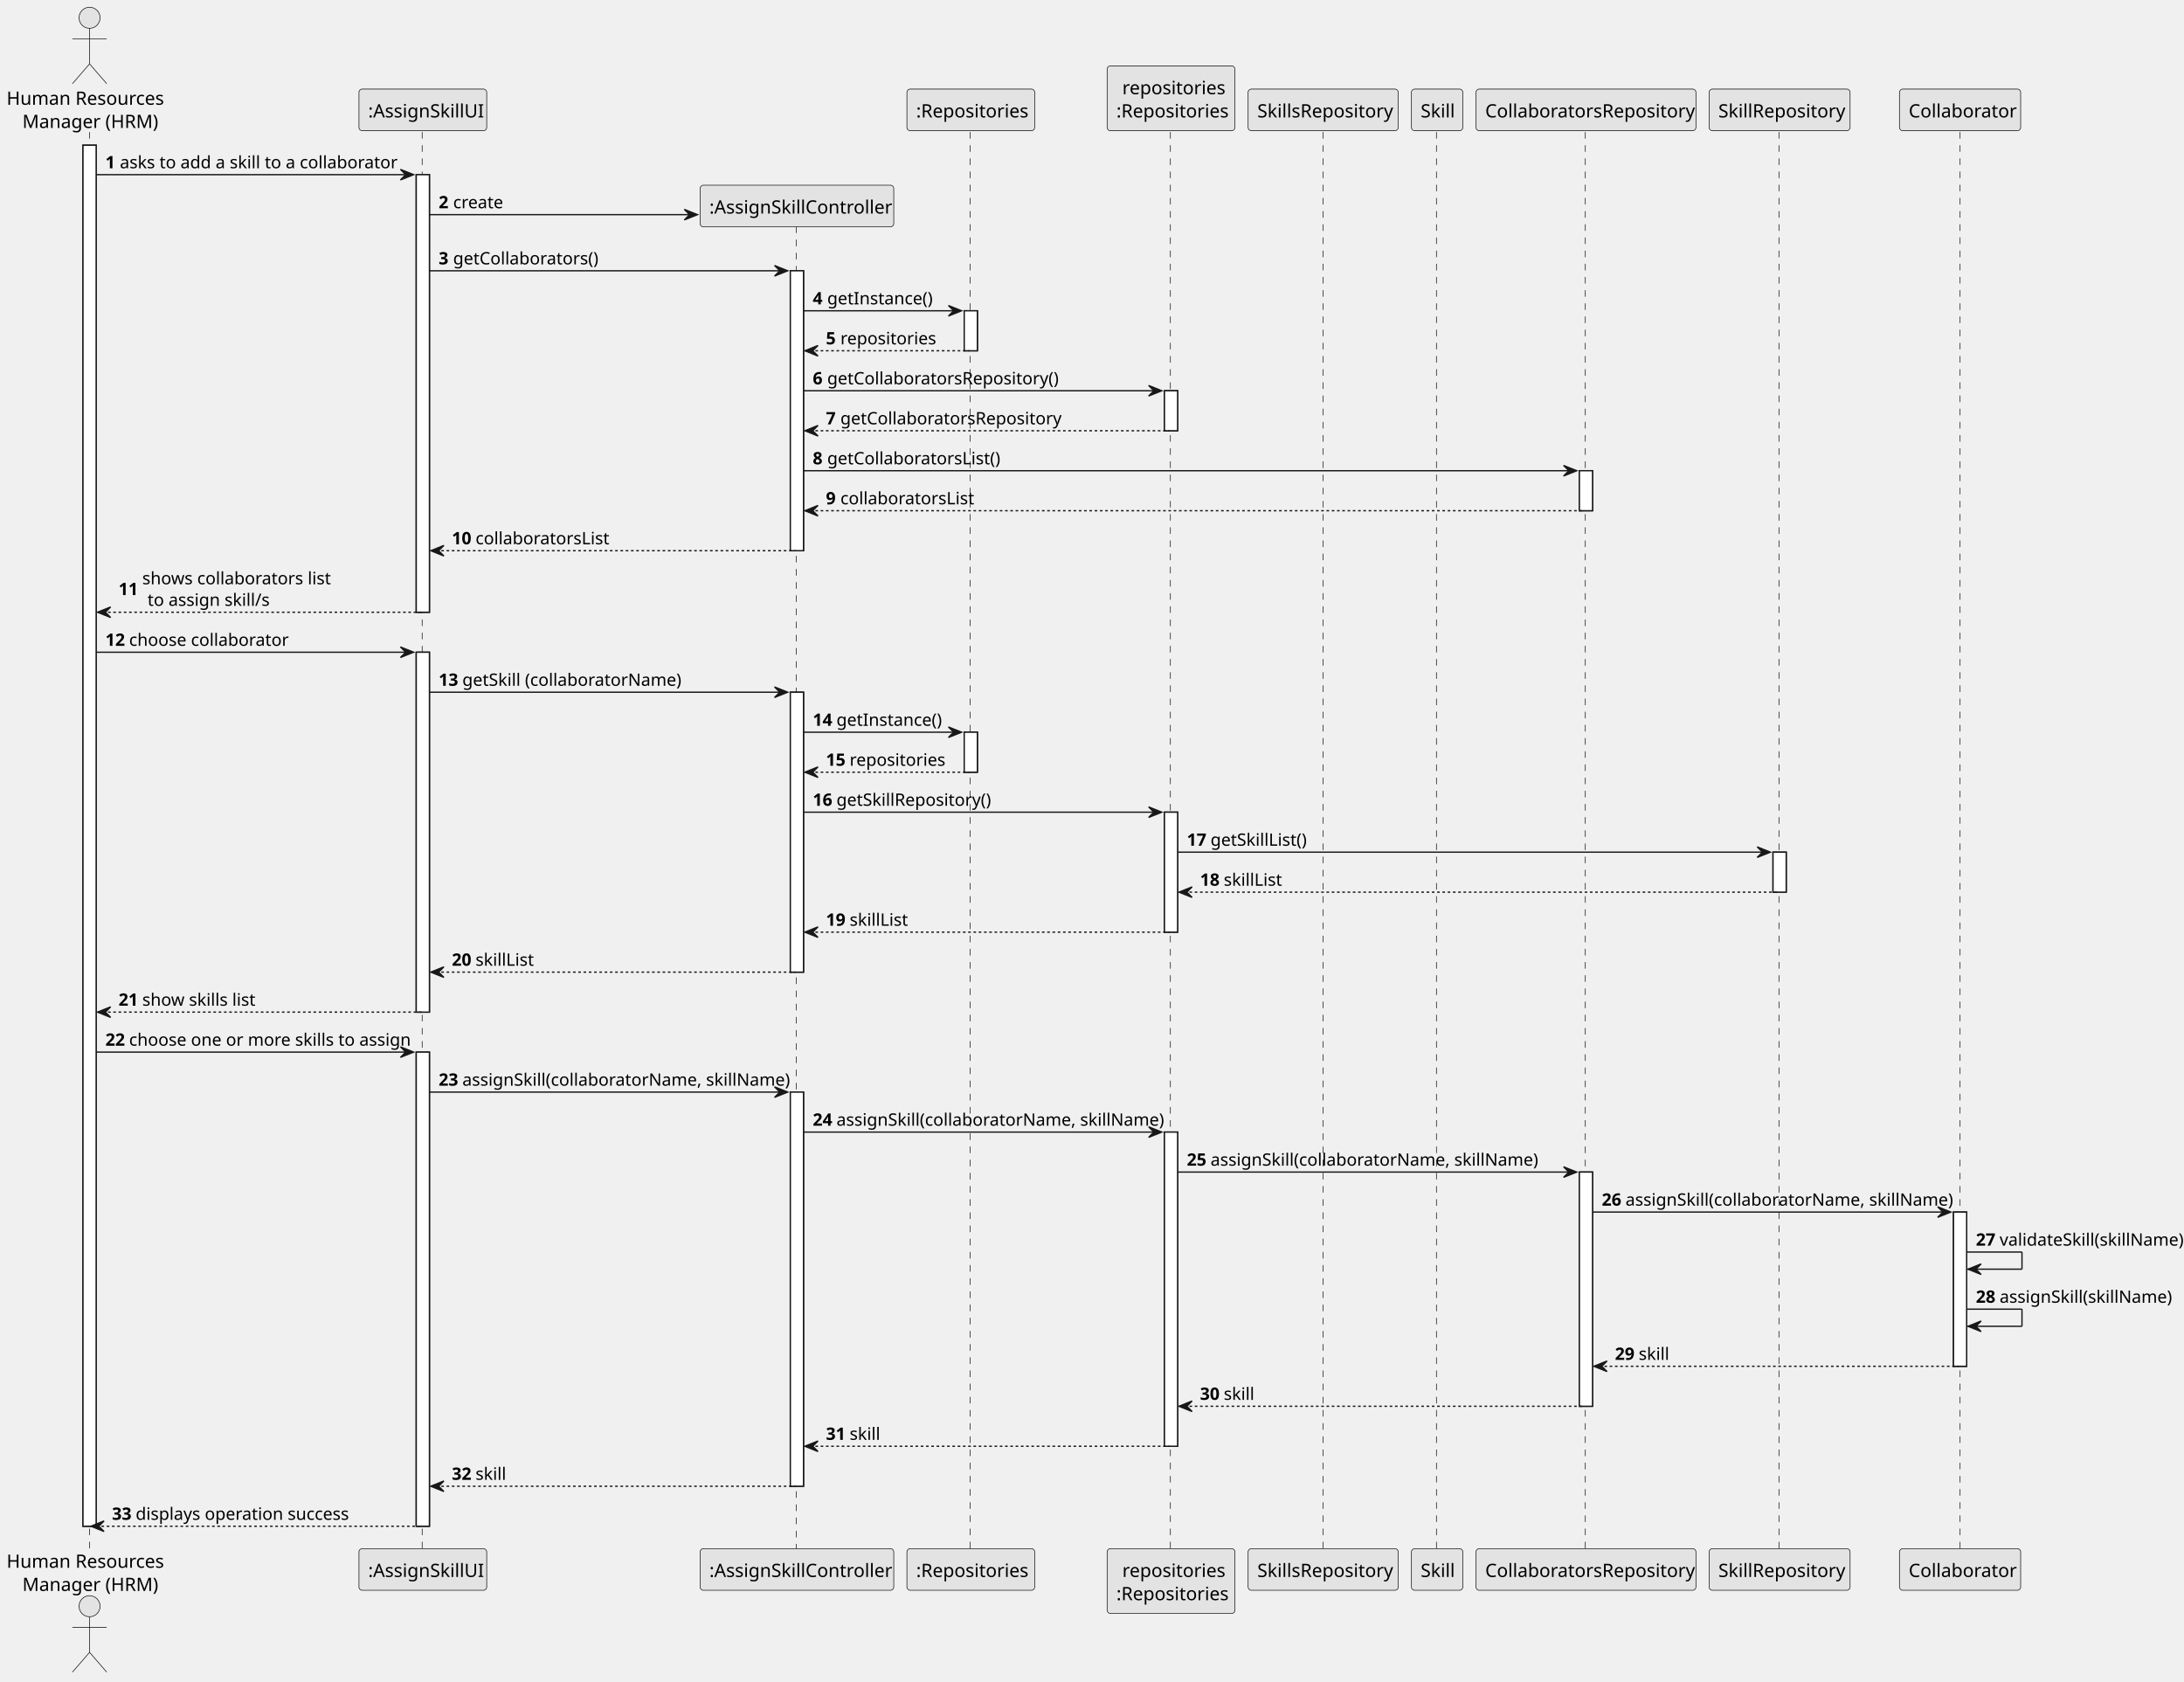
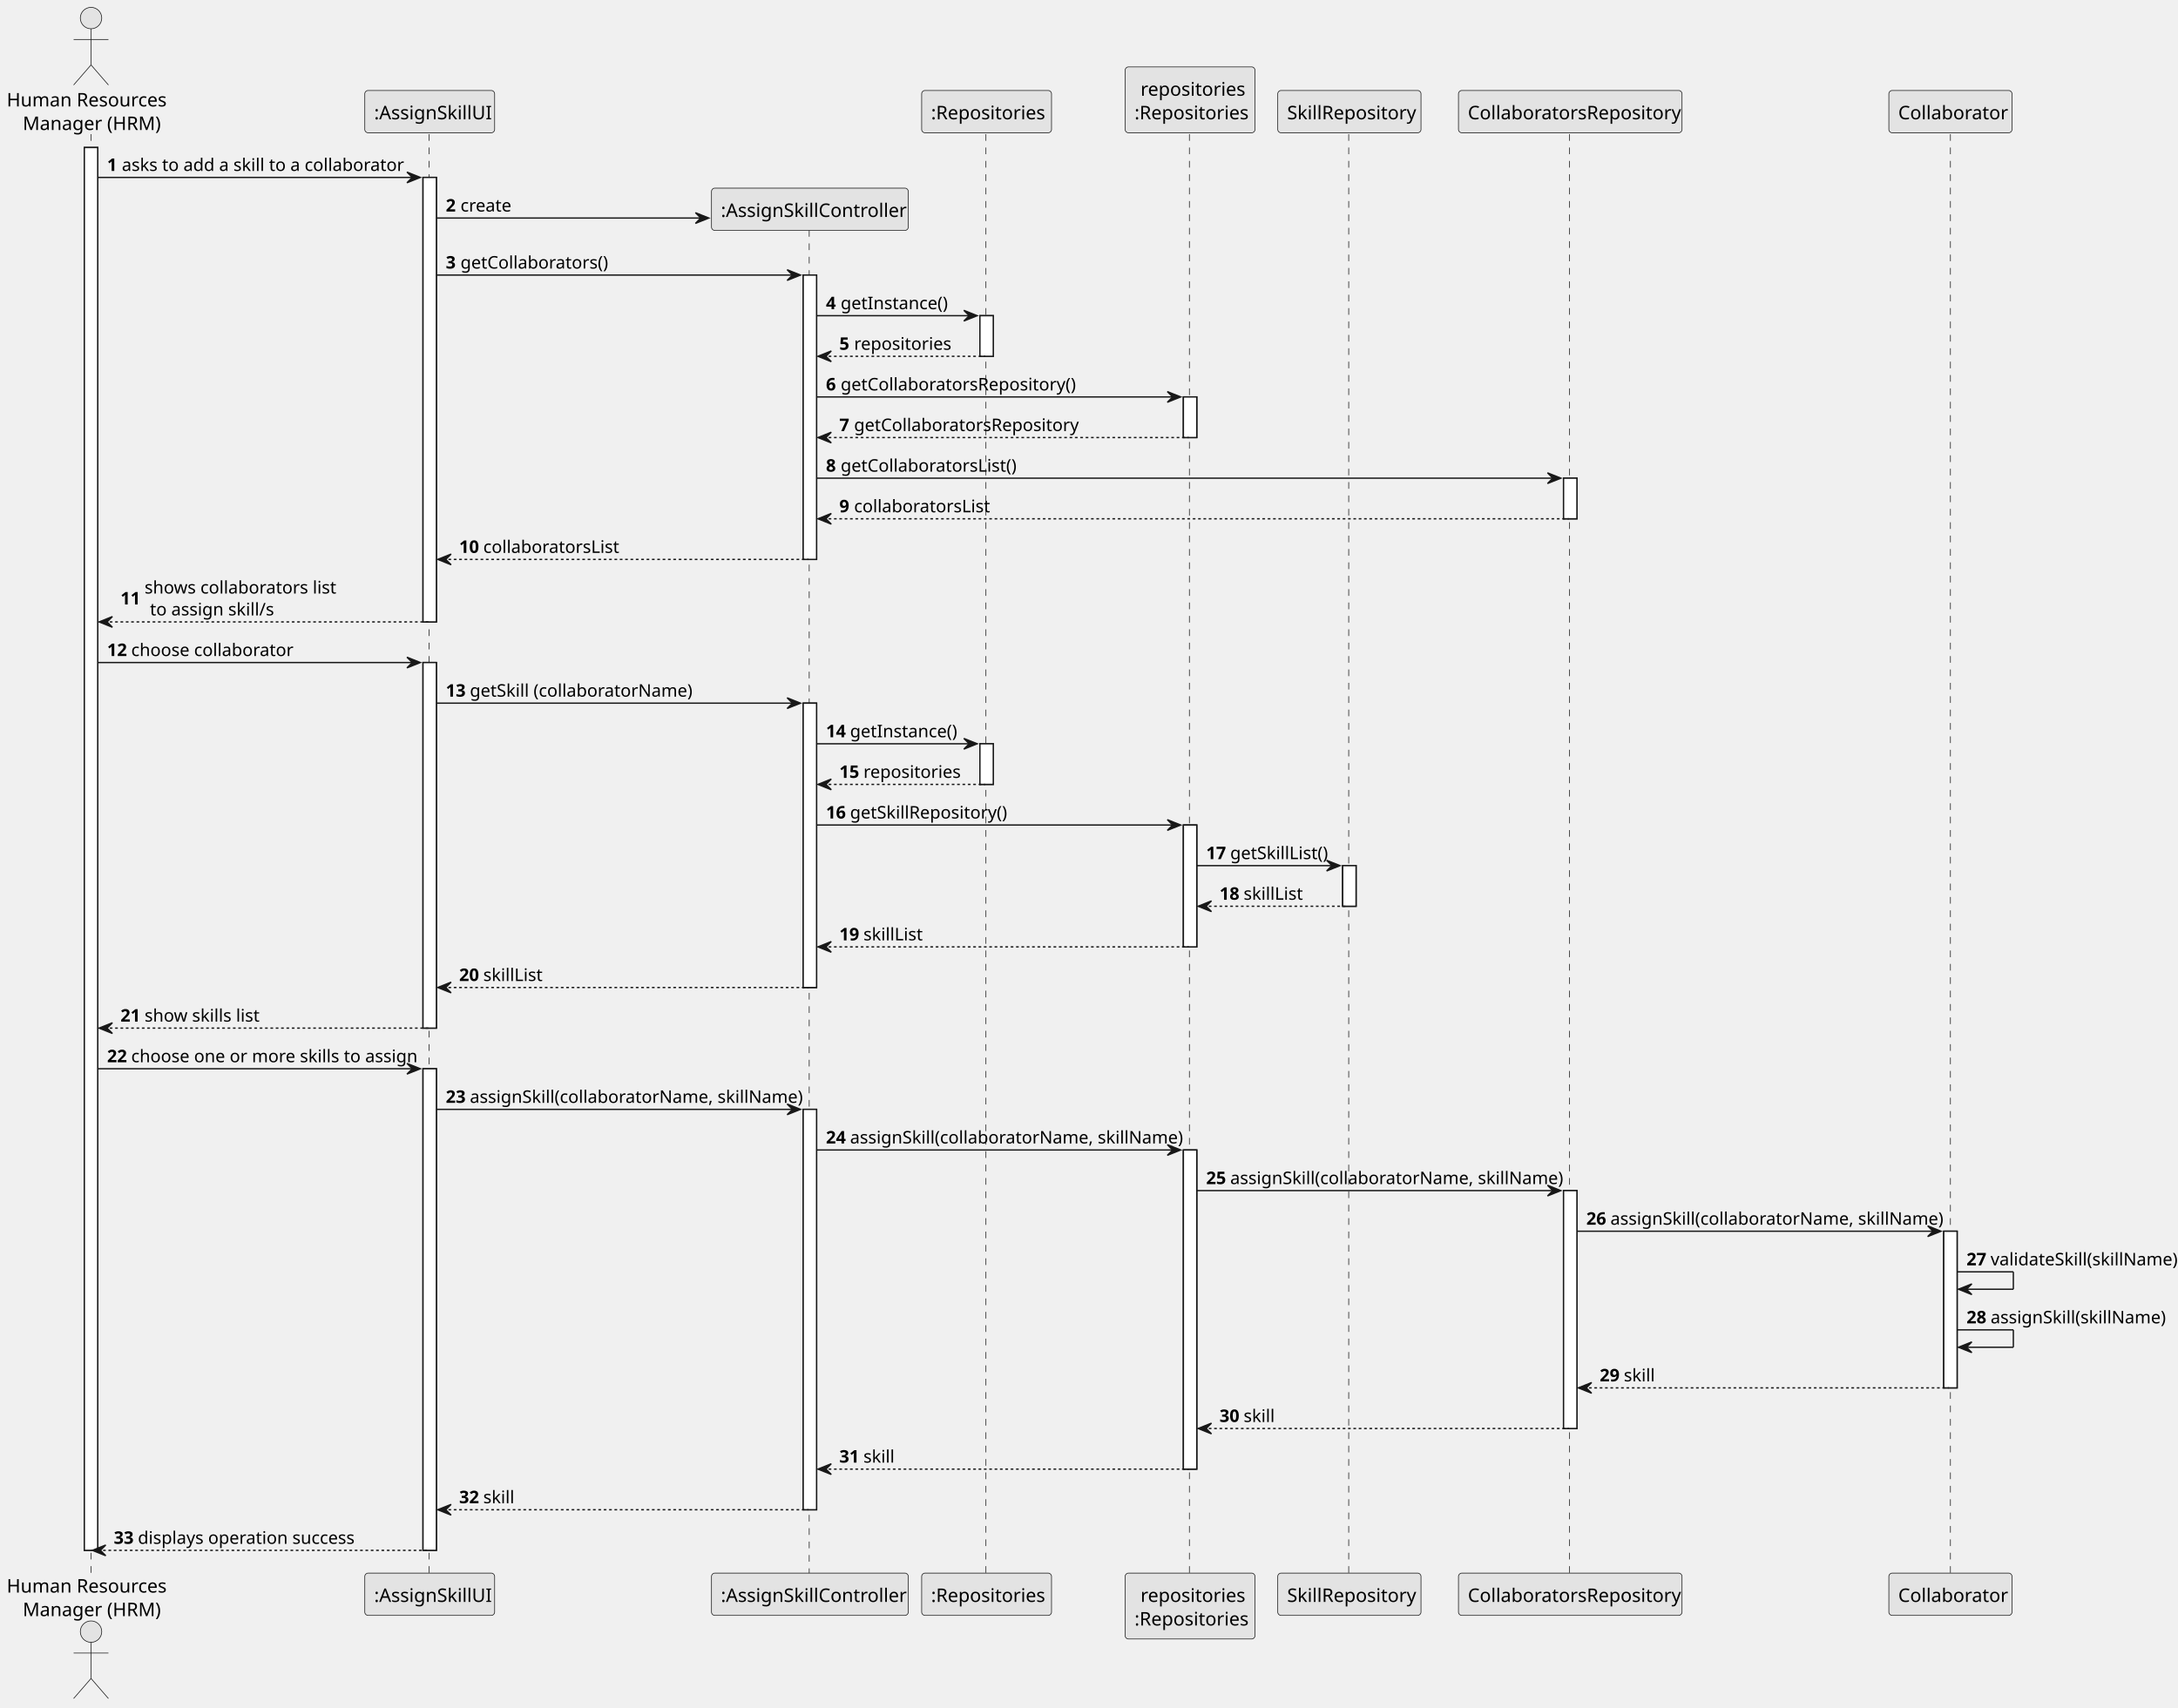
- <svg xmlns="http://www.w3.org/2000/svg" contentStyleType="text/css" height="1276px" preserveAspectRatio="none" style="width:1658px;height:1276px;background:#FFFFFF;" version="1.1" viewBox="0 0 1658 1276" width="1658px" zoomAndPan="magnify">
+ <svg xmlns="http://www.w3.org/2000/svg" contentStyleType="text/css" height="1276px" preserveAspectRatio="none" style="width:1627px;height:1276px;background:#FFFFFF;" version="1.1" viewBox="0 0 1627 1276" width="1627px" zoomAndPan="magnify">
  <defs />
  <g>
    <rect fill="#FFFFFF" height="1048.211" style="stroke:#181818;stroke-width:1.0;" width="10" x="63" y="110.219" />
    <rect fill="#FFFFFF" height="332.125" style="stroke:#181818;stroke-width:1.0;" width="10" x="316" y="132.57" />
    <rect fill="#FFFFFF" height="273.164" style="stroke:#181818;stroke-width:1.0;" width="10" x="316" y="495.047" />
    <rect fill="#FFFFFF" height="359.867" style="stroke:#181818;stroke-width:1.0;" width="10" x="316" y="798.562" />
    <rect fill="#FFFFFF" height="212.461" style="stroke:#181818;stroke-width:1.0;" width="10" x="600" y="205.531" />
    <rect fill="#FFFFFF" height="212.461" style="stroke:#181818;stroke-width:1.0;" width="10" x="600" y="525.398" />
    <rect fill="#FFFFFF" height="299.164" style="stroke:#181818;stroke-width:1.0;" width="10" x="600" y="828.914" />
    <rect fill="#FFFFFF" height="30.352" style="stroke:#181818;stroke-width:1.0;" width="10" x="732" y="235.883" />
    <rect fill="#FFFFFF" height="30.352" style="stroke:#181818;stroke-width:1.0;" width="10" x="732" y="555.75" />
    <rect fill="#FFFFFF" height="30.352" style="stroke:#181818;stroke-width:1.0;" width="10" x="884" y="296.586" />
    <rect fill="#FFFFFF" height="91.055" style="stroke:#181818;stroke-width:1.0;" width="10" x="884" y="616.453" />
    <rect fill="#FFFFFF" height="238.461" style="stroke:#181818;stroke-width:1.0;" width="10" x="884" y="859.266" />
-     <rect fill="#FFFFFF" height="30.352" style="stroke:#181818;stroke-width:1.0;" width="10" x="1199" y="357.289" />
-     <rect fill="#FFFFFF" height="177.758" style="stroke:#181818;stroke-width:1.0;" width="10" x="1199" y="889.617" />
-     <rect fill="#FFFFFF" height="30.352" style="stroke:#181818;stroke-width:1.0;" width="10" x="1346" y="646.805" />
-     <rect fill="#FFFFFF" height="117.055" style="stroke:#181818;stroke-width:1.0;" width="10" x="1483" y="919.969" />
+     <rect fill="#FFFFFF" height="30.352" style="stroke:#181818;stroke-width:1.0;" width="10" x="1003" y="646.805" />
+     <rect fill="#FFFFFF" height="30.352" style="stroke:#181818;stroke-width:1.0;" width="10" x="1168" y="357.289" />
+     <rect fill="#FFFFFF" height="177.758" style="stroke:#181818;stroke-width:1.0;" width="10" x="1168" y="889.617" />
+     <rect fill="#FFFFFF" height="117.055" style="stroke:#181818;stroke-width:1.0;" width="10" x="1452" y="919.969" />
    <line style="stroke:#181818;stroke-width:0.5;stroke-dasharray:5.0,5.0;" x1="68" x2="68" y1="100.219" y2="1176.43" />
    <line style="stroke:#181818;stroke-width:0.5;stroke-dasharray:5.0,5.0;" x1="320.5" x2="320.5" y1="100.219" y2="1176.43" />
    <line style="stroke:#181818;stroke-width:0.5;stroke-dasharray:5.0,5.0;" x1="604.5" x2="604.5" y1="171.875" y2="1176.43" />
    <line style="stroke:#181818;stroke-width:0.5;stroke-dasharray:5.0,5.0;" x1="736.5" x2="736.5" y1="100.219" y2="1176.43" />
    <line style="stroke:#181818;stroke-width:0.5;stroke-dasharray:5.0,5.0;" x1="888.5" x2="888.5" y1="100.219" y2="1176.43" />
-     <line style="stroke:#181818;stroke-width:0.5;stroke-dasharray:5.0,5.0;" x1="1004.5" x2="1004.5" y1="100.219" y2="1176.43" />
-     <line style="stroke:#181818;stroke-width:0.5;stroke-dasharray:5.0,5.0;" x1="1090.5" x2="1090.5" y1="100.219" y2="1176.43" />
-     <line style="stroke:#181818;stroke-width:0.5;stroke-dasharray:5.0,5.0;" x1="1203.5" x2="1203.5" y1="100.219" y2="1176.43" />
-     <line style="stroke:#181818;stroke-width:0.5;stroke-dasharray:5.0,5.0;" x1="1350.5" x2="1350.5" y1="100.219" y2="1176.43" />
-     <line style="stroke:#181818;stroke-width:0.5;stroke-dasharray:5.0,5.0;" x1="1488" x2="1488" y1="100.219" y2="1176.43" />
+     <line style="stroke:#181818;stroke-width:0.5;stroke-dasharray:5.0,5.0;" x1="1007.5" x2="1007.5" y1="100.219" y2="1176.43" />
+     <line style="stroke:#181818;stroke-width:0.5;stroke-dasharray:5.0,5.0;" x1="1172.5" x2="1172.5" y1="100.219" y2="1176.43" />
+     <line style="stroke:#181818;stroke-width:0.5;stroke-dasharray:5.0,5.0;" x1="1457" x2="1457" y1="100.219" y2="1176.43" />
    <text fill="#000000" font-family="sans-serif" font-size="14" lengthAdjust="spacing" textLength="116" x="5" y="79.533">Human Resources</text>
    <text fill="#000000" font-family="sans-serif" font-size="14" lengthAdjust="spacing" textLength="100" x="17" y="97.143">Manager (HRM)</text>
    <ellipse cx="68" cy="13.5" fill="#E3E3E3" rx="8" ry="8" style="stroke:#181818;stroke-width:0.5;" />
    <path d="M68,21.5 L68,48.5 M55,29.5 L81,29.5 M68,48.5 L55,63.5 M68,48.5 L81,63.5 " fill="none" style="stroke:#181818;stroke-width:0.5;" />
    <text fill="#000000" font-family="sans-serif" font-size="14" lengthAdjust="spacing" textLength="116" x="5" y="1189.963">Human Resources</text>
    <text fill="#000000" font-family="sans-serif" font-size="14" lengthAdjust="spacing" textLength="100" x="17" y="1207.572">Manager (HRM)</text>
    <ellipse cx="68" cy="1219.148" fill="#E3E3E3" rx="8" ry="8" style="stroke:#181818;stroke-width:0.5;" />
    <path d="M68,1227.148 L68,1254.148 M55,1235.148 L81,1235.148 M68,1254.148 L55,1269.148 M68,1254.148 L81,1269.148 " fill="none" style="stroke:#181818;stroke-width:0.5;" />
    <rect fill="#E3E3E3" height="31.609" rx="2.5" ry="2.5" style="stroke:#181818;stroke-width:0.5;" width="97" x="272.5" y="67.609" />
    <text fill="#000000" font-family="sans-serif" font-size="14" lengthAdjust="spacing" textLength="83" x="279.5" y="89.143">:AssignSkillUI</text>
    <rect fill="#E3E3E3" height="31.609" rx="2.5" ry="2.5" style="stroke:#181818;stroke-width:0.5;" width="97" x="272.5" y="1175.43" />
    <text fill="#000000" font-family="sans-serif" font-size="14" lengthAdjust="spacing" textLength="83" x="279.5" y="1196.963">:AssignSkillUI</text>
    <rect fill="#E3E3E3" height="31.609" rx="2.5" ry="2.5" style="stroke:#181818;stroke-width:0.5;" width="147" x="531.5" y="1175.43" />
    <text fill="#000000" font-family="sans-serif" font-size="14" lengthAdjust="spacing" textLength="133" x="538.5" y="1196.963">:AssignSkillController</text>
    <rect fill="#E3E3E3" height="31.609" rx="2.5" ry="2.5" style="stroke:#181818;stroke-width:0.5;" width="97" x="688.5" y="67.609" />
    <text fill="#000000" font-family="sans-serif" font-size="14" lengthAdjust="spacing" textLength="83" x="695.5" y="89.143">:Repositories</text>
    <rect fill="#E3E3E3" height="31.609" rx="2.5" ry="2.5" style="stroke:#181818;stroke-width:0.5;" width="97" x="688.5" y="1175.43" />
    <text fill="#000000" font-family="sans-serif" font-size="14" lengthAdjust="spacing" textLength="83" x="695.5" y="1196.963">:Repositories</text>
    <rect fill="#E3E3E3" height="49.219" rx="2.5" ry="2.5" style="stroke:#181818;stroke-width:0.5;" width="97" x="840.5" y="50" />
    <text fill="#000000" font-family="sans-serif" font-size="14" lengthAdjust="spacing" textLength="74" x="852" y="71.533">repositories</text>
    <text fill="#000000" font-family="sans-serif" font-size="14" lengthAdjust="spacing" textLength="83" x="847.5" y="89.143">:Repositories</text>
    <rect fill="#E3E3E3" height="49.219" rx="2.5" ry="2.5" style="stroke:#181818;stroke-width:0.5;" width="97" x="840.5" y="1175.43" />
    <text fill="#000000" font-family="sans-serif" font-size="14" lengthAdjust="spacing" textLength="74" x="852" y="1196.963">repositories</text>
    <text fill="#000000" font-family="sans-serif" font-size="14" lengthAdjust="spacing" textLength="83" x="847.5" y="1214.572">:Repositories</text>
-     <rect fill="#E3E3E3" height="31.609" rx="2.5" ry="2.5" style="stroke:#181818;stroke-width:0.5;" width="114" x="947.5" y="67.609" />
-     <text fill="#000000" font-family="sans-serif" font-size="14" lengthAdjust="spacing" textLength="100" x="954.5" y="89.143">SkillsRepository</text>
-     <rect fill="#E3E3E3" height="31.609" rx="2.5" ry="2.5" style="stroke:#181818;stroke-width:0.5;" width="114" x="947.5" y="1175.43" />
-     <text fill="#000000" font-family="sans-serif" font-size="14" lengthAdjust="spacing" textLength="100" x="954.5" y="1196.963">SkillsRepository</text>
-     <rect fill="#E3E3E3" height="31.609" rx="2.5" ry="2.5" style="stroke:#181818;stroke-width:0.5;" width="39" x="1071.5" y="67.609" />
-     <text fill="#000000" font-family="sans-serif" font-size="14" lengthAdjust="spacing" textLength="25" x="1078.5" y="89.143">Skill</text>
-     <rect fill="#E3E3E3" height="31.609" rx="2.5" ry="2.5" style="stroke:#181818;stroke-width:0.5;" width="39" x="1071.5" y="1175.43" />
-     <text fill="#000000" font-family="sans-serif" font-size="14" lengthAdjust="spacing" textLength="25" x="1078.5" y="1196.963">Skill</text>
-     <rect fill="#E3E3E3" height="31.609" rx="2.5" ry="2.5" style="stroke:#181818;stroke-width:0.5;" width="167" x="1120.5" y="67.609" />
-     <text fill="#000000" font-family="sans-serif" font-size="14" lengthAdjust="spacing" textLength="153" x="1127.5" y="89.143">CollaboratorsRepository</text>
-     <rect fill="#E3E3E3" height="31.609" rx="2.5" ry="2.5" style="stroke:#181818;stroke-width:0.5;" width="167" x="1120.5" y="1175.43" />
-     <text fill="#000000" font-family="sans-serif" font-size="14" lengthAdjust="spacing" textLength="153" x="1127.5" y="1196.963">CollaboratorsRepository</text>
-     <rect fill="#E3E3E3" height="31.609" rx="2.5" ry="2.5" style="stroke:#181818;stroke-width:0.5;" width="107" x="1297.5" y="67.609" />
-     <text fill="#000000" font-family="sans-serif" font-size="14" lengthAdjust="spacing" textLength="93" x="1304.5" y="89.143">SkillRepository</text>
-     <rect fill="#E3E3E3" height="31.609" rx="2.5" ry="2.5" style="stroke:#181818;stroke-width:0.5;" width="107" x="1297.5" y="1175.43" />
-     <text fill="#000000" font-family="sans-serif" font-size="14" lengthAdjust="spacing" textLength="93" x="1304.5" y="1196.963">SkillRepository</text>
-     <rect fill="#E3E3E3" height="31.609" rx="2.5" ry="2.5" style="stroke:#181818;stroke-width:0.5;" width="92" x="1442" y="67.609" />
-     <text fill="#000000" font-family="sans-serif" font-size="14" lengthAdjust="spacing" textLength="78" x="1449" y="89.143">Collaborator</text>
-     <rect fill="#E3E3E3" height="31.609" rx="2.5" ry="2.5" style="stroke:#181818;stroke-width:0.5;" width="92" x="1442" y="1175.43" />
-     <text fill="#000000" font-family="sans-serif" font-size="14" lengthAdjust="spacing" textLength="78" x="1449" y="1196.963">Collaborator</text>
+     <rect fill="#E3E3E3" height="31.609" rx="2.5" ry="2.5" style="stroke:#181818;stroke-width:0.5;" width="107" x="954.5" y="67.609" />
+     <text fill="#000000" font-family="sans-serif" font-size="14" lengthAdjust="spacing" textLength="93" x="961.5" y="89.143">SkillRepository</text>
+     <rect fill="#E3E3E3" height="31.609" rx="2.5" ry="2.5" style="stroke:#181818;stroke-width:0.5;" width="107" x="954.5" y="1175.43" />
+     <text fill="#000000" font-family="sans-serif" font-size="14" lengthAdjust="spacing" textLength="93" x="961.5" y="1196.963">SkillRepository</text>
+     <rect fill="#E3E3E3" height="31.609" rx="2.5" ry="2.5" style="stroke:#181818;stroke-width:0.5;" width="167" x="1089.5" y="67.609" />
+     <text fill="#000000" font-family="sans-serif" font-size="14" lengthAdjust="spacing" textLength="153" x="1096.5" y="89.143">CollaboratorsRepository</text>
+     <rect fill="#E3E3E3" height="31.609" rx="2.5" ry="2.5" style="stroke:#181818;stroke-width:0.5;" width="167" x="1089.5" y="1175.43" />
+     <text fill="#000000" font-family="sans-serif" font-size="14" lengthAdjust="spacing" textLength="153" x="1096.5" y="1196.963">CollaboratorsRepository</text>
+     <rect fill="#E3E3E3" height="31.609" rx="2.5" ry="2.5" style="stroke:#181818;stroke-width:0.5;" width="92" x="1411" y="67.609" />
+     <text fill="#000000" font-family="sans-serif" font-size="14" lengthAdjust="spacing" textLength="78" x="1418" y="89.143">Collaborator</text>
+     <rect fill="#E3E3E3" height="31.609" rx="2.5" ry="2.5" style="stroke:#181818;stroke-width:0.5;" width="92" x="1411" y="1175.43" />
+     <text fill="#000000" font-family="sans-serif" font-size="14" lengthAdjust="spacing" textLength="78" x="1418" y="1196.963">Collaborator</text>
    <rect fill="#FFFFFF" height="1048.211" style="stroke:#181818;stroke-width:1.0;" width="10" x="63" y="110.219" />
    <rect fill="#FFFFFF" height="332.125" style="stroke:#181818;stroke-width:1.0;" width="10" x="316" y="132.57" />
    <rect fill="#FFFFFF" height="273.164" style="stroke:#181818;stroke-width:1.0;" width="10" x="316" y="495.047" />
    <rect fill="#FFFFFF" height="359.867" style="stroke:#181818;stroke-width:1.0;" width="10" x="316" y="798.562" />
    <rect fill="#FFFFFF" height="212.461" style="stroke:#181818;stroke-width:1.0;" width="10" x="600" y="205.531" />
    <rect fill="#FFFFFF" height="212.461" style="stroke:#181818;stroke-width:1.0;" width="10" x="600" y="525.398" />
    <rect fill="#FFFFFF" height="299.164" style="stroke:#181818;stroke-width:1.0;" width="10" x="600" y="828.914" />
    <rect fill="#FFFFFF" height="30.352" style="stroke:#181818;stroke-width:1.0;" width="10" x="732" y="235.883" />
    <rect fill="#FFFFFF" height="30.352" style="stroke:#181818;stroke-width:1.0;" width="10" x="732" y="555.75" />
    <rect fill="#FFFFFF" height="30.352" style="stroke:#181818;stroke-width:1.0;" width="10" x="884" y="296.586" />
    <rect fill="#FFFFFF" height="91.055" style="stroke:#181818;stroke-width:1.0;" width="10" x="884" y="616.453" />
    <rect fill="#FFFFFF" height="238.461" style="stroke:#181818;stroke-width:1.0;" width="10" x="884" y="859.266" />
-     <rect fill="#FFFFFF" height="30.352" style="stroke:#181818;stroke-width:1.0;" width="10" x="1199" y="357.289" />
-     <rect fill="#FFFFFF" height="177.758" style="stroke:#181818;stroke-width:1.0;" width="10" x="1199" y="889.617" />
-     <rect fill="#FFFFFF" height="30.352" style="stroke:#181818;stroke-width:1.0;" width="10" x="1346" y="646.805" />
-     <rect fill="#FFFFFF" height="117.055" style="stroke:#181818;stroke-width:1.0;" width="10" x="1483" y="919.969" />
+     <rect fill="#FFFFFF" height="30.352" style="stroke:#181818;stroke-width:1.0;" width="10" x="1003" y="646.805" />
+     <rect fill="#FFFFFF" height="30.352" style="stroke:#181818;stroke-width:1.0;" width="10" x="1168" y="357.289" />
+     <rect fill="#FFFFFF" height="177.758" style="stroke:#181818;stroke-width:1.0;" width="10" x="1168" y="889.617" />
+     <rect fill="#FFFFFF" height="117.055" style="stroke:#181818;stroke-width:1.0;" width="10" x="1452" y="919.969" />
    <polygon fill="#181818" points="304,128.57,314,132.57,304,136.57,308,132.57" style="stroke:#181818;stroke-width:1.0;" />
    <line style="stroke:#181818;stroke-width:1.0;" x1="73" x2="310" y1="132.57" y2="132.57" />
    <text fill="#000000" font-family="sans-serif" font-size="13" font-weight="bold" lengthAdjust="spacing" textLength="7" x="80" y="127.714">1</text>
    <text fill="#000000" font-family="sans-serif" font-size="13" lengthAdjust="spacing" textLength="203" x="91" y="127.714">asks to add a skill to a collaborator</text>
    <polygon fill="#181818" points="519.5,158.922,529.5,162.922,519.5,166.922,523.5,162.922" style="stroke:#181818;stroke-width:1.0;" />
    <line style="stroke:#181818;stroke-width:1.0;" x1="326" x2="525.5" y1="162.922" y2="162.922" />
    <text fill="#000000" font-family="sans-serif" font-size="13" font-weight="bold" lengthAdjust="spacing" textLength="7" x="333" y="158.065">2</text>
    <text fill="#000000" font-family="sans-serif" font-size="13" lengthAdjust="spacing" textLength="36" x="344" y="158.065">create</text>
    <rect fill="#E3E3E3" height="31.609" rx="2.5" ry="2.5" style="stroke:#181818;stroke-width:0.5;" width="147" x="531.5" y="140.57" />
    <text fill="#000000" font-family="sans-serif" font-size="14" lengthAdjust="spacing" textLength="133" x="538.5" y="162.103">:AssignSkillController</text>
    <polygon fill="#181818" points="588,201.531,598,205.531,588,209.531,592,205.531" style="stroke:#181818;stroke-width:1.0;" />
    <line style="stroke:#181818;stroke-width:1.0;" x1="326" x2="594" y1="205.531" y2="205.531" />
    <text fill="#000000" font-family="sans-serif" font-size="13" font-weight="bold" lengthAdjust="spacing" textLength="7" x="333" y="200.675">3</text>
    <text fill="#000000" font-family="sans-serif" font-size="13" lengthAdjust="spacing" textLength="102" x="344" y="200.675">getCollaborators()</text>
    <polygon fill="#181818" points="720,231.883,730,235.883,720,239.883,724,235.883" style="stroke:#181818;stroke-width:1.0;" />
    <line style="stroke:#181818;stroke-width:1.0;" x1="610" x2="726" y1="235.883" y2="235.883" />
    <text fill="#000000" font-family="sans-serif" font-size="13" font-weight="bold" lengthAdjust="spacing" textLength="7" x="617" y="231.026">4</text>
    <text fill="#000000" font-family="sans-serif" font-size="13" lengthAdjust="spacing" textLength="75" x="628" y="231.026">getInstance()</text>
    <polygon fill="#181818" points="621,262.234,611,266.234,621,270.234,617,266.234" style="stroke:#181818;stroke-width:1.0;" />
    <line style="stroke:#181818;stroke-width:1.0;stroke-dasharray:2.0,2.0;" x1="615" x2="736" y1="266.234" y2="266.234" />
    <text fill="#000000" font-family="sans-serif" font-size="13" font-weight="bold" lengthAdjust="spacing" textLength="7" x="627" y="261.378">5</text>
    <text fill="#000000" font-family="sans-serif" font-size="13" lengthAdjust="spacing" textLength="67" x="638" y="261.378">repositories</text>
    <polygon fill="#181818" points="872,292.586,882,296.586,872,300.586,876,296.586" style="stroke:#181818;stroke-width:1.0;" />
    <line style="stroke:#181818;stroke-width:1.0;" x1="610" x2="878" y1="296.586" y2="296.586" />
    <text fill="#000000" font-family="sans-serif" font-size="13" font-weight="bold" lengthAdjust="spacing" textLength="7" x="617" y="291.729">6</text>
    <text fill="#000000" font-family="sans-serif" font-size="13" lengthAdjust="spacing" textLength="164" x="628" y="291.729">getCollaboratorsRepository()</text>
    <polygon fill="#181818" points="621,322.938,611,326.938,621,330.938,617,326.938" style="stroke:#181818;stroke-width:1.0;" />
    <line style="stroke:#181818;stroke-width:1.0;stroke-dasharray:2.0,2.0;" x1="615" x2="888" y1="326.938" y2="326.938" />
    <text fill="#000000" font-family="sans-serif" font-size="13" font-weight="bold" lengthAdjust="spacing" textLength="7" x="627" y="322.081">7</text>
    <text fill="#000000" font-family="sans-serif" font-size="13" lengthAdjust="spacing" textLength="156" x="638" y="322.081">getCollaboratorsRepository</text>
-     <polygon fill="#181818" points="1187,353.289,1197,357.289,1187,361.289,1191,357.289" style="stroke:#181818;stroke-width:1.0;" />
-     <line style="stroke:#181818;stroke-width:1.0;" x1="610" x2="1193" y1="357.289" y2="357.289" />
+     <polygon fill="#181818" points="1156,353.289,1166,357.289,1156,361.289,1160,357.289" style="stroke:#181818;stroke-width:1.0;" />
+     <line style="stroke:#181818;stroke-width:1.0;" x1="610" x2="1162" y1="357.289" y2="357.289" />
    <text fill="#000000" font-family="sans-serif" font-size="13" font-weight="bold" lengthAdjust="spacing" textLength="7" x="617" y="352.433">8</text>
    <text fill="#000000" font-family="sans-serif" font-size="13" lengthAdjust="spacing" textLength="123" x="628" y="352.433">getCollaboratorsList()</text>
    <polygon fill="#181818" points="621,383.641,611,387.641,621,391.641,617,387.641" style="stroke:#181818;stroke-width:1.0;" />
-     <line style="stroke:#181818;stroke-width:1.0;stroke-dasharray:2.0,2.0;" x1="615" x2="1203" y1="387.641" y2="387.641" />
+     <line style="stroke:#181818;stroke-width:1.0;stroke-dasharray:2.0,2.0;" x1="615" x2="1172" y1="387.641" y2="387.641" />
    <text fill="#000000" font-family="sans-serif" font-size="13" font-weight="bold" lengthAdjust="spacing" textLength="7" x="627" y="382.784">9</text>
    <text fill="#000000" font-family="sans-serif" font-size="13" lengthAdjust="spacing" textLength="95" x="638" y="382.784">collaboratorsList</text>
    <polygon fill="#181818" points="337,413.992,327,417.992,337,421.992,333,417.992" style="stroke:#181818;stroke-width:1.0;" />
    <line style="stroke:#181818;stroke-width:1.0;stroke-dasharray:2.0,2.0;" x1="331" x2="604" y1="417.992" y2="417.992" />
    <text fill="#000000" font-family="sans-serif" font-size="13" font-weight="bold" lengthAdjust="spacing" textLength="14" x="343" y="413.136">10</text>
    <text fill="#000000" font-family="sans-serif" font-size="13" lengthAdjust="spacing" textLength="95" x="361" y="413.136">collaboratorsList</text>
    <polygon fill="#181818" points="84,460.695,74,464.695,84,468.695,80,464.695" style="stroke:#181818;stroke-width:1.0;" />
    <line style="stroke:#181818;stroke-width:1.0;stroke-dasharray:2.0,2.0;" x1="78" x2="320" y1="464.695" y2="464.695" />
    <text fill="#000000" font-family="sans-serif" font-size="13" font-weight="bold" lengthAdjust="spacing" textLength="14" x="90" y="451.663">11</text>
    <text fill="#000000" font-family="sans-serif" font-size="13" lengthAdjust="spacing" textLength="136" x="108" y="443.487">shows collaborators list</text>
    <text fill="#000000" font-family="sans-serif" font-size="13" lengthAdjust="spacing" textLength="91" x="112" y="459.839">to assign skill/s</text>
    <polygon fill="#181818" points="304,491.047,314,495.047,304,499.047,308,495.047" style="stroke:#181818;stroke-width:1.0;" />
    <line style="stroke:#181818;stroke-width:1.0;" x1="73" x2="310" y1="495.047" y2="495.047" />
    <text fill="#000000" font-family="sans-serif" font-size="13" font-weight="bold" lengthAdjust="spacing" textLength="14" x="80" y="490.19">12</text>
    <text fill="#000000" font-family="sans-serif" font-size="13" lengthAdjust="spacing" textLength="113" x="98" y="490.19">choose collaborator</text>
    <polygon fill="#181818" points="588,521.398,598,525.398,588,529.398,592,525.398" style="stroke:#181818;stroke-width:1.0;" />
    <line style="stroke:#181818;stroke-width:1.0;" x1="326" x2="594" y1="525.398" y2="525.398" />
    <text fill="#000000" font-family="sans-serif" font-size="13" font-weight="bold" lengthAdjust="spacing" textLength="14" x="333" y="520.542">13</text>
    <text fill="#000000" font-family="sans-serif" font-size="13" lengthAdjust="spacing" textLength="156" x="351" y="520.542">getSkill (collaboratorName)</text>
    <polygon fill="#181818" points="720,551.75,730,555.75,720,559.75,724,555.75" style="stroke:#181818;stroke-width:1.0;" />
    <line style="stroke:#181818;stroke-width:1.0;" x1="610" x2="726" y1="555.75" y2="555.75" />
    <text fill="#000000" font-family="sans-serif" font-size="13" font-weight="bold" lengthAdjust="spacing" textLength="14" x="617" y="550.894">14</text>
    <text fill="#000000" font-family="sans-serif" font-size="13" lengthAdjust="spacing" textLength="75" x="635" y="550.894">getInstance()</text>
    <polygon fill="#181818" points="621,582.102,611,586.102,621,590.102,617,586.102" style="stroke:#181818;stroke-width:1.0;" />
    <line style="stroke:#181818;stroke-width:1.0;stroke-dasharray:2.0,2.0;" x1="615" x2="736" y1="586.102" y2="586.102" />
    <text fill="#000000" font-family="sans-serif" font-size="13" font-weight="bold" lengthAdjust="spacing" textLength="14" x="627" y="581.245">15</text>
    <text fill="#000000" font-family="sans-serif" font-size="13" lengthAdjust="spacing" textLength="67" x="645" y="581.245">repositories</text>
    <polygon fill="#181818" points="872,612.453,882,616.453,872,620.453,876,616.453" style="stroke:#181818;stroke-width:1.0;" />
    <line style="stroke:#181818;stroke-width:1.0;" x1="610" x2="878" y1="616.453" y2="616.453" />
    <text fill="#000000" font-family="sans-serif" font-size="13" font-weight="bold" lengthAdjust="spacing" textLength="14" x="617" y="611.597">16</text>
    <text fill="#000000" font-family="sans-serif" font-size="13" lengthAdjust="spacing" textLength="113" x="635" y="611.597">getSkillRepository()</text>
-     <polygon fill="#181818" points="1334,642.805,1344,646.805,1334,650.805,1338,646.805" style="stroke:#181818;stroke-width:1.0;" />
-     <line style="stroke:#181818;stroke-width:1.0;" x1="894" x2="1340" y1="646.805" y2="646.805" />
+     <polygon fill="#181818" points="991,642.805,1001,646.805,991,650.805,995,646.805" style="stroke:#181818;stroke-width:1.0;" />
+     <line style="stroke:#181818;stroke-width:1.0;" x1="894" x2="997" y1="646.805" y2="646.805" />
    <text fill="#000000" font-family="sans-serif" font-size="13" font-weight="bold" lengthAdjust="spacing" textLength="14" x="901" y="641.948">17</text>
    <text fill="#000000" font-family="sans-serif" font-size="13" lengthAdjust="spacing" textLength="72" x="919" y="641.948">getSkillList()</text>
    <polygon fill="#181818" points="905,673.156,895,677.156,905,681.156,901,677.156" style="stroke:#181818;stroke-width:1.0;" />
-     <line style="stroke:#181818;stroke-width:1.0;stroke-dasharray:2.0,2.0;" x1="899" x2="1350" y1="677.156" y2="677.156" />
+     <line style="stroke:#181818;stroke-width:1.0;stroke-dasharray:2.0,2.0;" x1="899" x2="1007" y1="677.156" y2="677.156" />
    <text fill="#000000" font-family="sans-serif" font-size="13" font-weight="bold" lengthAdjust="spacing" textLength="14" x="911" y="672.3">18</text>
    <text fill="#000000" font-family="sans-serif" font-size="13" lengthAdjust="spacing" textLength="44" x="929" y="672.3">skillList</text>
    <polygon fill="#181818" points="621,703.508,611,707.508,621,711.508,617,707.508" style="stroke:#181818;stroke-width:1.0;" />
    <line style="stroke:#181818;stroke-width:1.0;stroke-dasharray:2.0,2.0;" x1="615" x2="888" y1="707.508" y2="707.508" />
    <text fill="#000000" font-family="sans-serif" font-size="13" font-weight="bold" lengthAdjust="spacing" textLength="14" x="627" y="702.651">19</text>
    <text fill="#000000" font-family="sans-serif" font-size="13" lengthAdjust="spacing" textLength="44" x="645" y="702.651">skillList</text>
    <polygon fill="#181818" points="337,733.859,327,737.859,337,741.859,333,737.859" style="stroke:#181818;stroke-width:1.0;" />
    <line style="stroke:#181818;stroke-width:1.0;stroke-dasharray:2.0,2.0;" x1="331" x2="604" y1="737.859" y2="737.859" />
    <text fill="#000000" font-family="sans-serif" font-size="13" font-weight="bold" lengthAdjust="spacing" textLength="14" x="343" y="733.003">20</text>
    <text fill="#000000" font-family="sans-serif" font-size="13" lengthAdjust="spacing" textLength="44" x="361" y="733.003">skillList</text>
    <polygon fill="#181818" points="84,764.211,74,768.211,84,772.211,80,768.211" style="stroke:#181818;stroke-width:1.0;" />
    <line style="stroke:#181818;stroke-width:1.0;stroke-dasharray:2.0,2.0;" x1="78" x2="320" y1="768.211" y2="768.211" />
    <text fill="#000000" font-family="sans-serif" font-size="13" font-weight="bold" lengthAdjust="spacing" textLength="14" x="90" y="763.355">21</text>
    <text fill="#000000" font-family="sans-serif" font-size="13" lengthAdjust="spacing" textLength="85" x="108" y="763.355">show skills list</text>
    <polygon fill="#181818" points="304,794.562,314,798.562,304,802.562,308,798.562" style="stroke:#181818;stroke-width:1.0;" />
    <line style="stroke:#181818;stroke-width:1.0;" x1="73" x2="310" y1="798.562" y2="798.562" />
    <text fill="#000000" font-family="sans-serif" font-size="13" font-weight="bold" lengthAdjust="spacing" textLength="14" x="80" y="793.706">22</text>
    <text fill="#000000" font-family="sans-serif" font-size="13" lengthAdjust="spacing" textLength="206" x="98" y="793.706">choose one or more skills to assign</text>
    <polygon fill="#181818" points="588,824.914,598,828.914,588,832.914,592,828.914" style="stroke:#181818;stroke-width:1.0;" />
    <line style="stroke:#181818;stroke-width:1.0;" x1="326" x2="594" y1="828.914" y2="828.914" />
    <text fill="#000000" font-family="sans-serif" font-size="13" font-weight="bold" lengthAdjust="spacing" textLength="14" x="333" y="824.058">23</text>
    <text fill="#000000" font-family="sans-serif" font-size="13" lengthAdjust="spacing" textLength="237" x="351" y="824.058">assignSkill(collaboratorName, skillName)</text>
    <polygon fill="#181818" points="872,855.266,882,859.266,872,863.266,876,859.266" style="stroke:#181818;stroke-width:1.0;" />
    <line style="stroke:#181818;stroke-width:1.0;" x1="610" x2="878" y1="859.266" y2="859.266" />
    <text fill="#000000" font-family="sans-serif" font-size="13" font-weight="bold" lengthAdjust="spacing" textLength="14" x="617" y="854.409">24</text>
    <text fill="#000000" font-family="sans-serif" font-size="13" lengthAdjust="spacing" textLength="237" x="635" y="854.409">assignSkill(collaboratorName, skillName)</text>
-     <polygon fill="#181818" points="1187,885.617,1197,889.617,1187,893.617,1191,889.617" style="stroke:#181818;stroke-width:1.0;" />
-     <line style="stroke:#181818;stroke-width:1.0;" x1="894" x2="1193" y1="889.617" y2="889.617" />
+     <polygon fill="#181818" points="1156,885.617,1166,889.617,1156,893.617,1160,889.617" style="stroke:#181818;stroke-width:1.0;" />
+     <line style="stroke:#181818;stroke-width:1.0;" x1="894" x2="1162" y1="889.617" y2="889.617" />
    <text fill="#000000" font-family="sans-serif" font-size="13" font-weight="bold" lengthAdjust="spacing" textLength="14" x="901" y="884.761">25</text>
    <text fill="#000000" font-family="sans-serif" font-size="13" lengthAdjust="spacing" textLength="237" x="919" y="884.761">assignSkill(collaboratorName, skillName)</text>
-     <polygon fill="#181818" points="1471,915.969,1481,919.969,1471,923.969,1475,919.969" style="stroke:#181818;stroke-width:1.0;" />
-     <line style="stroke:#181818;stroke-width:1.0;" x1="1209" x2="1477" y1="919.969" y2="919.969" />
-     <text fill="#000000" font-family="sans-serif" font-size="13" font-weight="bold" lengthAdjust="spacing" textLength="14" x="1216" y="915.112">26</text>
-     <text fill="#000000" font-family="sans-serif" font-size="13" lengthAdjust="spacing" textLength="237" x="1234" y="915.112">assignSkill(collaboratorName, skillName)</text>
-     <line style="stroke:#181818;stroke-width:1.0;" x1="1493" x2="1535" y1="950.32" y2="950.32" />
-     <line style="stroke:#181818;stroke-width:1.0;" x1="1535" x2="1535" y1="950.32" y2="963.32" />
-     <line style="stroke:#181818;stroke-width:1.0;" x1="1494" x2="1535" y1="963.32" y2="963.32" />
-     <polygon fill="#181818" points="1504,959.32,1494,963.32,1504,967.32,1500,963.32" style="stroke:#181818;stroke-width:1.0;" />
-     <text fill="#000000" font-family="sans-serif" font-size="13" font-weight="bold" lengthAdjust="spacing" textLength="14" x="1500" y="945.464">27</text>
-     <text fill="#000000" font-family="sans-serif" font-size="13" lengthAdjust="spacing" textLength="133" x="1518" y="945.464">validateSkill(skillName)</text>
-     <line style="stroke:#181818;stroke-width:1.0;" x1="1493" x2="1535" y1="993.672" y2="993.672" />
-     <line style="stroke:#181818;stroke-width:1.0;" x1="1535" x2="1535" y1="993.672" y2="1006.672" />
-     <line style="stroke:#181818;stroke-width:1.0;" x1="1494" x2="1535" y1="1006.672" y2="1006.672" />
-     <polygon fill="#181818" points="1504,1002.672,1494,1006.672,1504,1010.672,1500,1006.672" style="stroke:#181818;stroke-width:1.0;" />
-     <text fill="#000000" font-family="sans-serif" font-size="13" font-weight="bold" lengthAdjust="spacing" textLength="14" x="1500" y="988.815">28</text>
-     <text fill="#000000" font-family="sans-serif" font-size="13" lengthAdjust="spacing" textLength="128" x="1518" y="988.815">assignSkill(skillName)</text>
-     <polygon fill="#181818" points="1220,1033.023,1210,1037.023,1220,1041.023,1216,1037.023" style="stroke:#181818;stroke-width:1.0;" />
-     <line style="stroke:#181818;stroke-width:1.0;stroke-dasharray:2.0,2.0;" x1="1214" x2="1487" y1="1037.023" y2="1037.023" />
-     <text fill="#000000" font-family="sans-serif" font-size="13" font-weight="bold" lengthAdjust="spacing" textLength="14" x="1226" y="1032.167">29</text>
-     <text fill="#000000" font-family="sans-serif" font-size="13" lengthAdjust="spacing" textLength="23" x="1244" y="1032.167">skill</text>
+     <polygon fill="#181818" points="1440,915.969,1450,919.969,1440,923.969,1444,919.969" style="stroke:#181818;stroke-width:1.0;" />
+     <line style="stroke:#181818;stroke-width:1.0;" x1="1178" x2="1446" y1="919.969" y2="919.969" />
+     <text fill="#000000" font-family="sans-serif" font-size="13" font-weight="bold" lengthAdjust="spacing" textLength="14" x="1185" y="915.112">26</text>
+     <text fill="#000000" font-family="sans-serif" font-size="13" lengthAdjust="spacing" textLength="237" x="1203" y="915.112">assignSkill(collaboratorName, skillName)</text>
+     <line style="stroke:#181818;stroke-width:1.0;" x1="1462" x2="1504" y1="950.32" y2="950.32" />
+     <line style="stroke:#181818;stroke-width:1.0;" x1="1504" x2="1504" y1="950.32" y2="963.32" />
+     <line style="stroke:#181818;stroke-width:1.0;" x1="1463" x2="1504" y1="963.32" y2="963.32" />
+     <polygon fill="#181818" points="1473,959.32,1463,963.32,1473,967.32,1469,963.32" style="stroke:#181818;stroke-width:1.0;" />
+     <text fill="#000000" font-family="sans-serif" font-size="13" font-weight="bold" lengthAdjust="spacing" textLength="14" x="1469" y="945.464">27</text>
+     <text fill="#000000" font-family="sans-serif" font-size="13" lengthAdjust="spacing" textLength="133" x="1487" y="945.464">validateSkill(skillName)</text>
+     <line style="stroke:#181818;stroke-width:1.0;" x1="1462" x2="1504" y1="993.672" y2="993.672" />
+     <line style="stroke:#181818;stroke-width:1.0;" x1="1504" x2="1504" y1="993.672" y2="1006.672" />
+     <line style="stroke:#181818;stroke-width:1.0;" x1="1463" x2="1504" y1="1006.672" y2="1006.672" />
+     <polygon fill="#181818" points="1473,1002.672,1463,1006.672,1473,1010.672,1469,1006.672" style="stroke:#181818;stroke-width:1.0;" />
+     <text fill="#000000" font-family="sans-serif" font-size="13" font-weight="bold" lengthAdjust="spacing" textLength="14" x="1469" y="988.815">28</text>
+     <text fill="#000000" font-family="sans-serif" font-size="13" lengthAdjust="spacing" textLength="128" x="1487" y="988.815">assignSkill(skillName)</text>
+     <polygon fill="#181818" points="1189,1033.023,1179,1037.023,1189,1041.023,1185,1037.023" style="stroke:#181818;stroke-width:1.0;" />
+     <line style="stroke:#181818;stroke-width:1.0;stroke-dasharray:2.0,2.0;" x1="1183" x2="1456" y1="1037.023" y2="1037.023" />
+     <text fill="#000000" font-family="sans-serif" font-size="13" font-weight="bold" lengthAdjust="spacing" textLength="14" x="1195" y="1032.167">29</text>
+     <text fill="#000000" font-family="sans-serif" font-size="13" lengthAdjust="spacing" textLength="23" x="1213" y="1032.167">skill</text>
    <polygon fill="#181818" points="905,1063.375,895,1067.375,905,1071.375,901,1067.375" style="stroke:#181818;stroke-width:1.0;" />
-     <line style="stroke:#181818;stroke-width:1.0;stroke-dasharray:2.0,2.0;" x1="899" x2="1203" y1="1067.375" y2="1067.375" />
+     <line style="stroke:#181818;stroke-width:1.0;stroke-dasharray:2.0,2.0;" x1="899" x2="1172" y1="1067.375" y2="1067.375" />
    <text fill="#000000" font-family="sans-serif" font-size="13" font-weight="bold" lengthAdjust="spacing" textLength="14" x="911" y="1062.519">30</text>
    <text fill="#000000" font-family="sans-serif" font-size="13" lengthAdjust="spacing" textLength="23" x="929" y="1062.519">skill</text>
    <polygon fill="#181818" points="621,1093.727,611,1097.727,621,1101.727,617,1097.727" style="stroke:#181818;stroke-width:1.0;" />
    <line style="stroke:#181818;stroke-width:1.0;stroke-dasharray:2.0,2.0;" x1="615" x2="888" y1="1097.727" y2="1097.727" />
    <text fill="#000000" font-family="sans-serif" font-size="13" font-weight="bold" lengthAdjust="spacing" textLength="14" x="627" y="1092.87">31</text>
    <text fill="#000000" font-family="sans-serif" font-size="13" lengthAdjust="spacing" textLength="23" x="645" y="1092.87">skill</text>
    <polygon fill="#181818" points="337,1124.078,327,1128.078,337,1132.078,333,1128.078" style="stroke:#181818;stroke-width:1.0;" />
    <line style="stroke:#181818;stroke-width:1.0;stroke-dasharray:2.0,2.0;" x1="331" x2="604" y1="1128.078" y2="1128.078" />
    <text fill="#000000" font-family="sans-serif" font-size="13" font-weight="bold" lengthAdjust="spacing" textLength="14" x="343" y="1123.222">32</text>
    <text fill="#000000" font-family="sans-serif" font-size="13" lengthAdjust="spacing" textLength="23" x="361" y="1123.222">skill</text>
    <polygon fill="#181818" points="79,1154.43,69,1158.43,79,1162.43,75,1158.43" style="stroke:#181818;stroke-width:1.0;" />
    <line style="stroke:#181818;stroke-width:1.0;stroke-dasharray:2.0,2.0;" x1="73" x2="320" y1="1158.43" y2="1158.43" />
    <text fill="#000000" font-family="sans-serif" font-size="13" font-weight="bold" lengthAdjust="spacing" textLength="14" x="85" y="1153.573">33</text>
    <text fill="#000000" font-family="sans-serif" font-size="13" lengthAdjust="spacing" textLength="158" x="103" y="1153.573">displays operation success</text>
  </g>
</svg>
